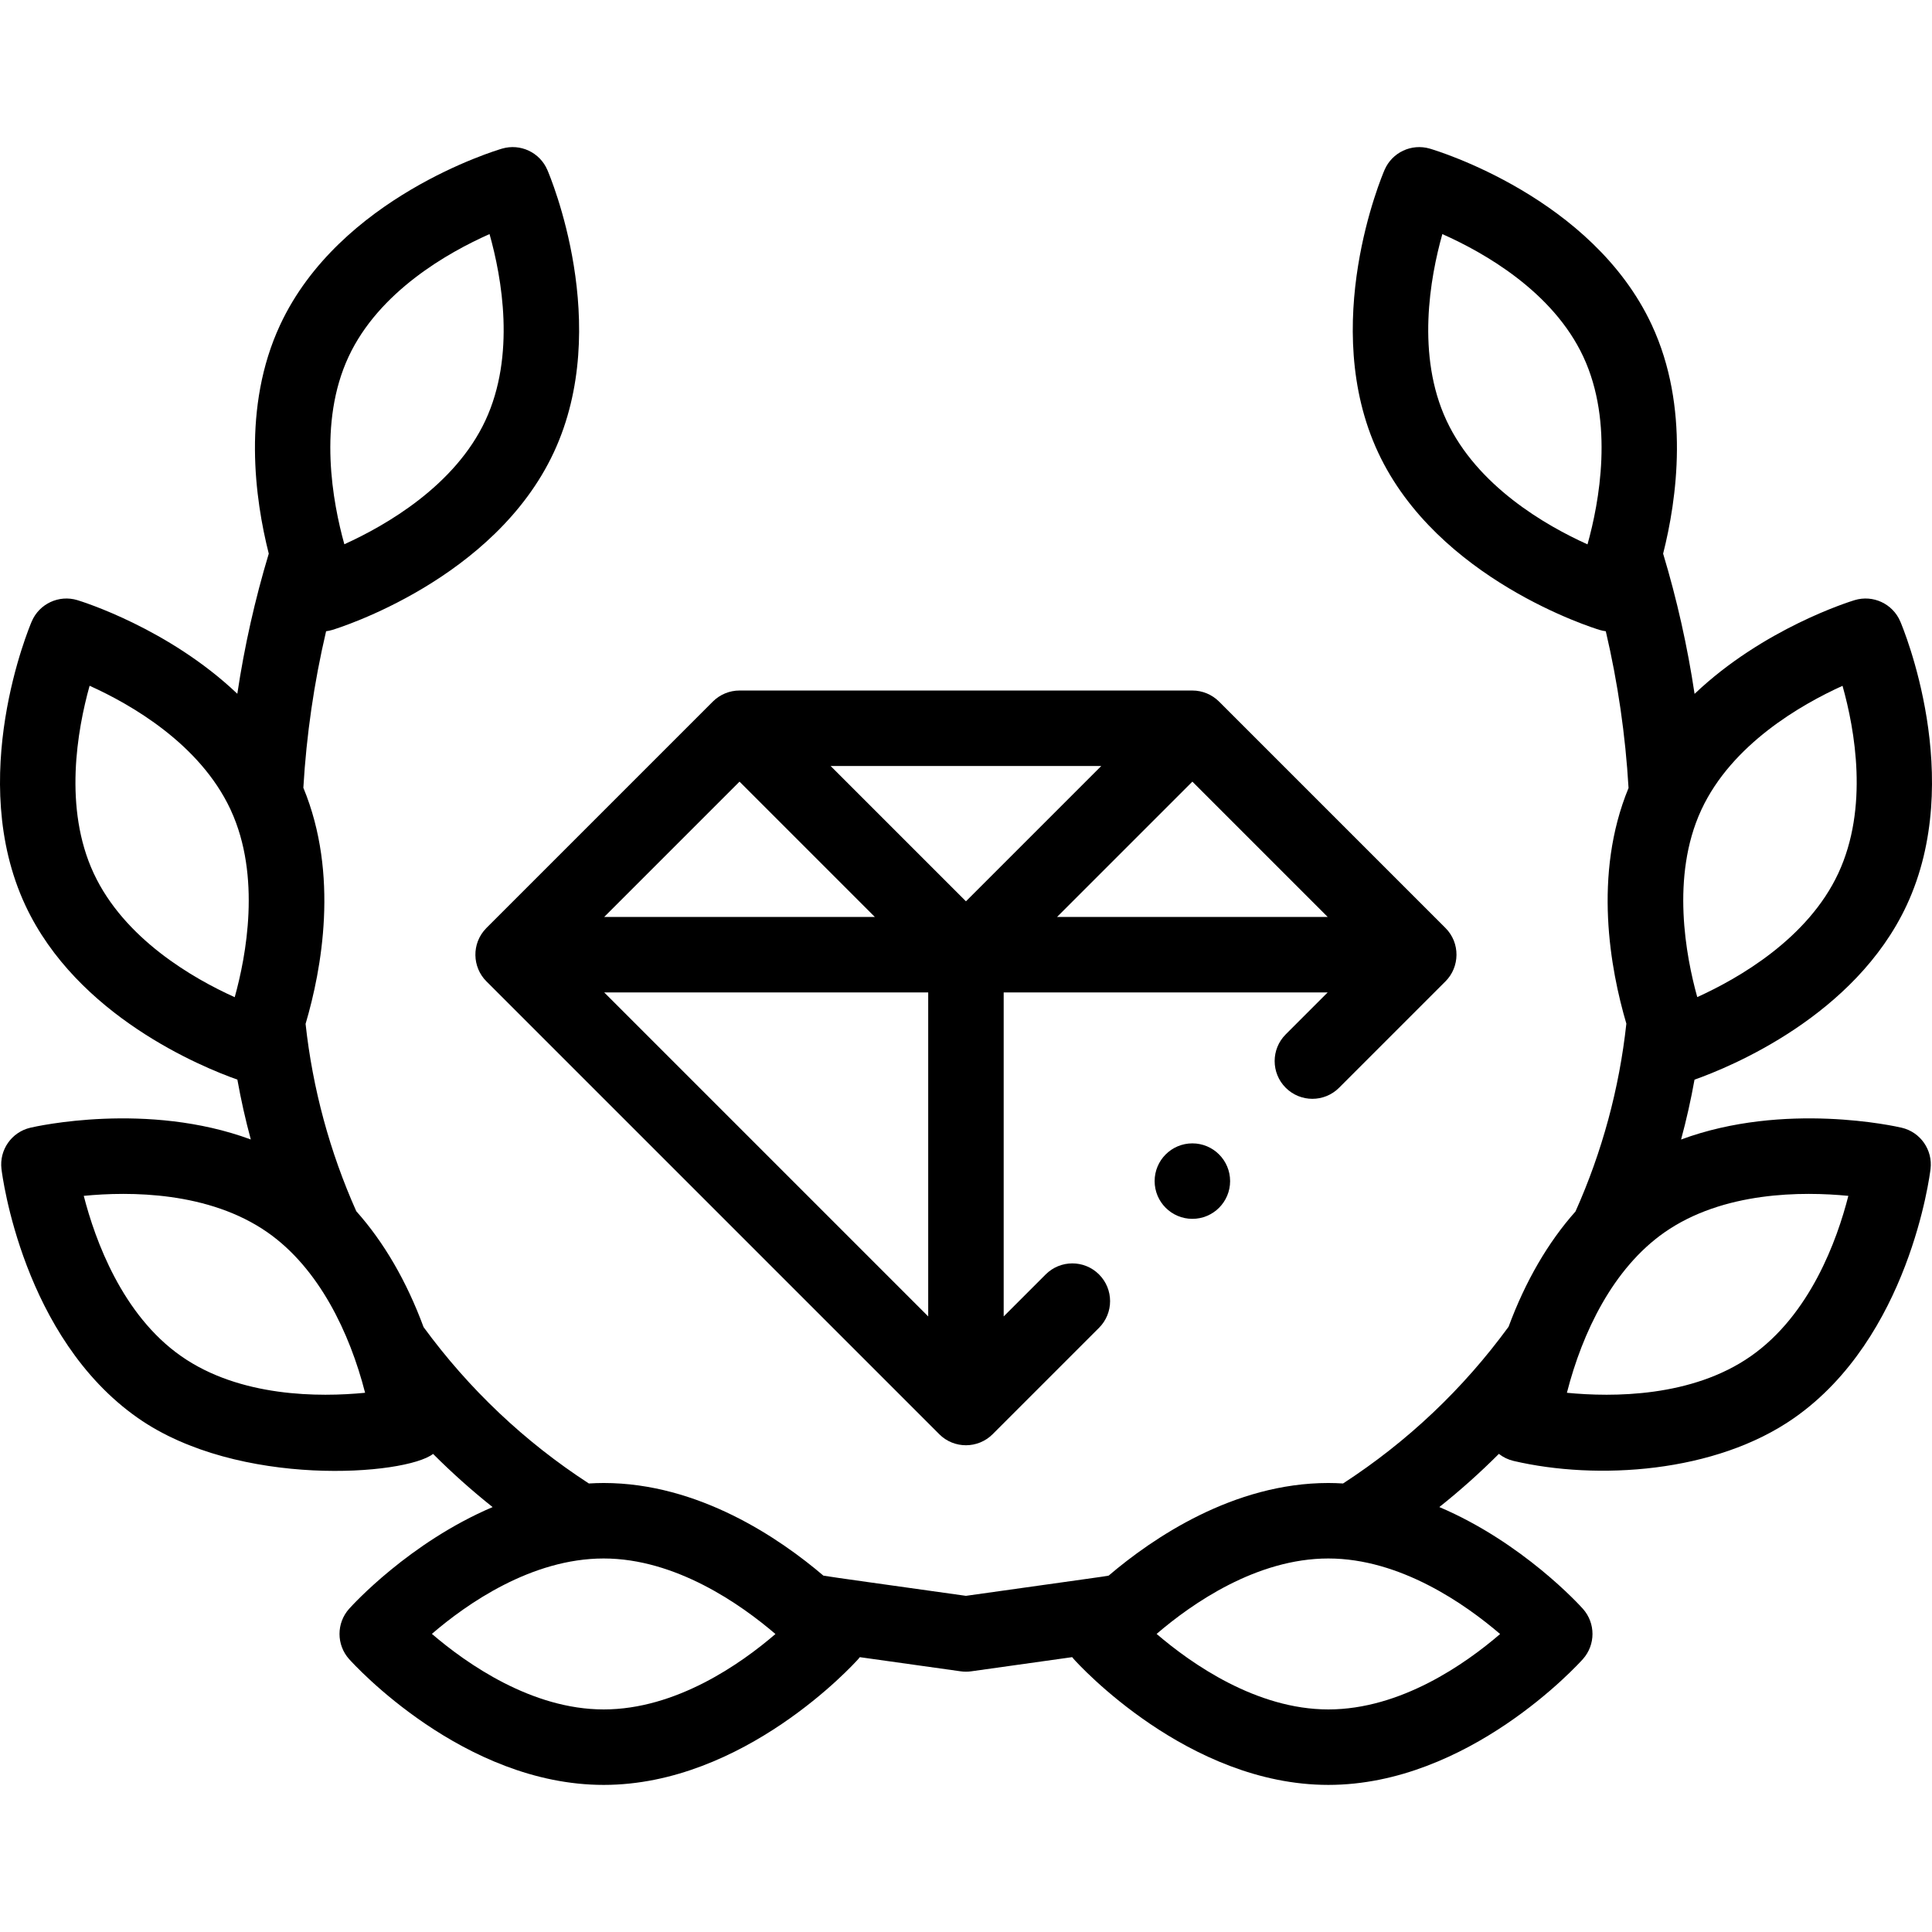
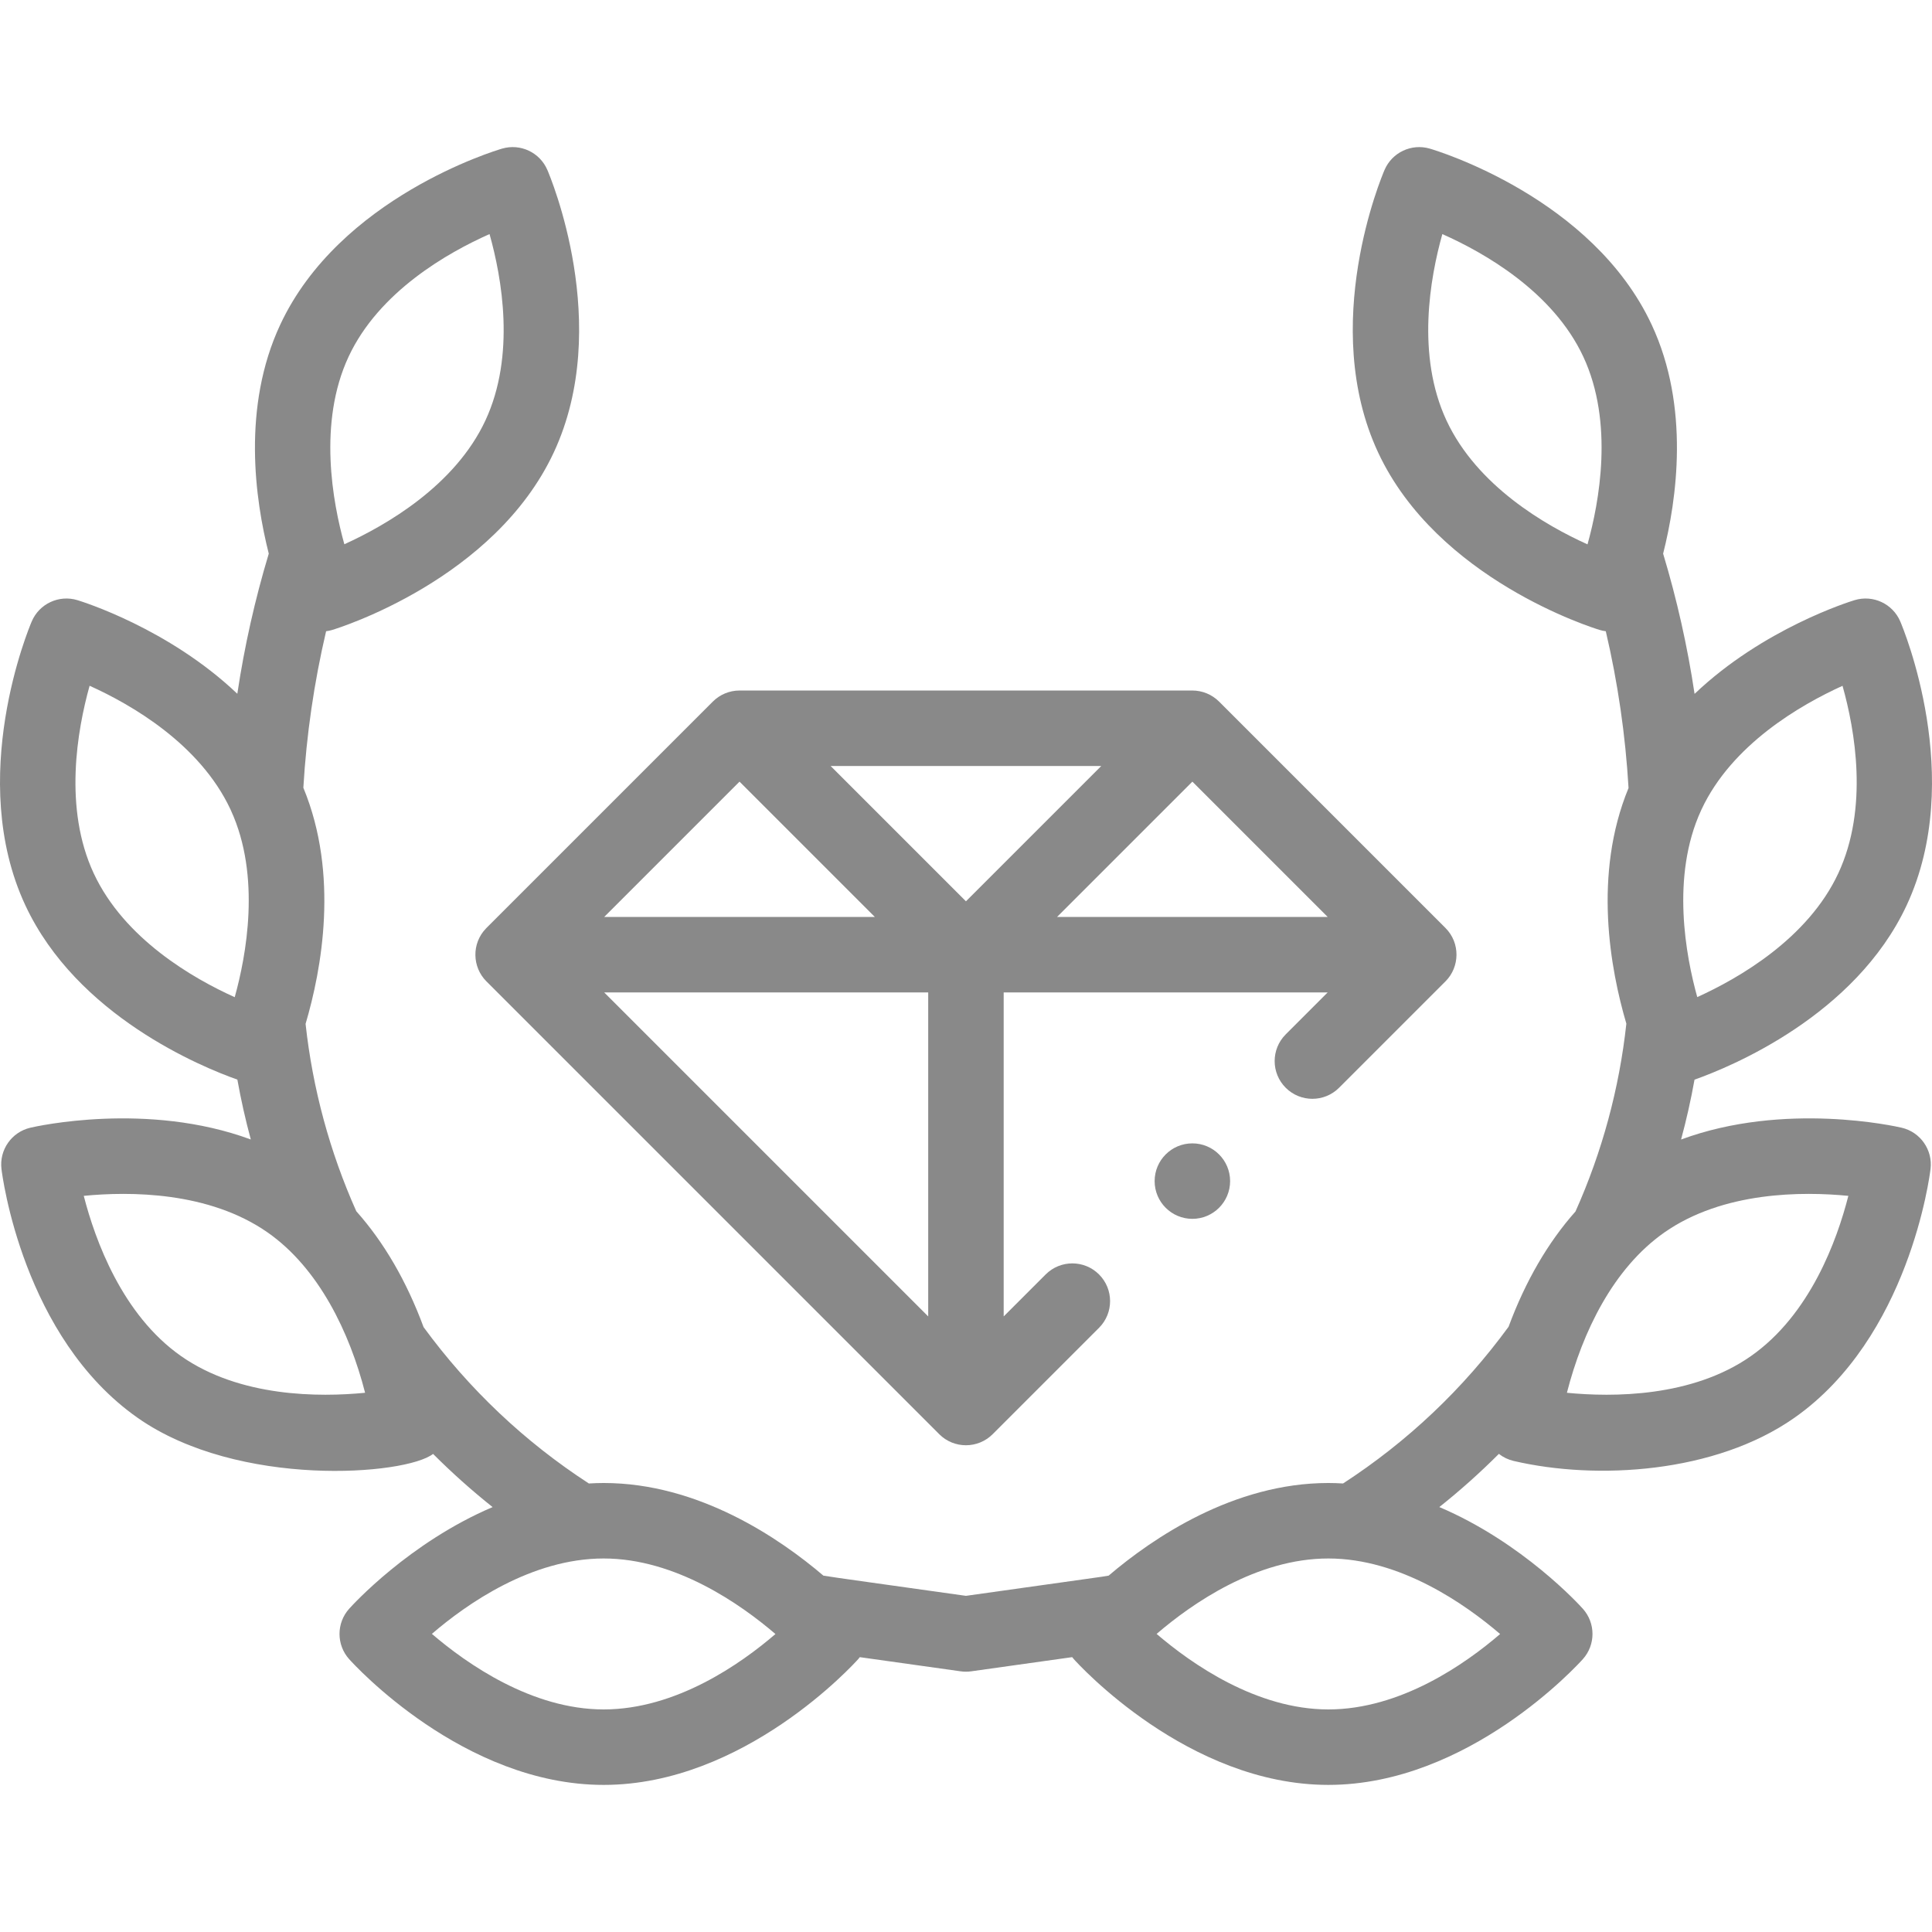
<svg xmlns="http://www.w3.org/2000/svg" height="512" viewBox="0 0 511.961 511.961" width="512">
-   <path d="M20.504 159.031a9.998 9.998 0 00-12.094 5.64c-.718 1.68-17.405 41.524-1.697 75.219 13.685 29.331 46.716 42.844 56.189 46.199a185.334 185.334 0 003.559 15.862c-27.427-10.135-56.941-3.463-58.422-3.117a10 10 0 00-7.651 10.93c.218 1.813 5.684 44.662 36.134 65.979 26.661 18.668 70.99 15.189 78.24 9.529a185.627 185.627 0 0015.775 14.091c-22.082 9.401-37.149 25.976-38.02 26.948a10.002 10.002 0 000 13.341c1.219 1.361 30.269 33.33 67.45 33.33s66.231-31.969 67.45-33.33c.151-.168.287-.345.424-.521l26.736 3.753c.92.13 1.859.13 2.779 0l26.763-3.757c.138.177.275.355.427.524 1.219 1.361 30.268 33.33 67.45 33.33s66.231-31.969 67.45-33.33a10.002 10.002 0 000-13.341c-.871-.972-15.946-17.556-38.037-26.956a185.394 185.394 0 0015.778-14.094 9.954 9.954 0 003.881 1.868c22.109 5.172 53.495 3.233 74.373-11.386 30.45-21.318 35.915-64.166 36.133-65.98a10 10 0 00-7.651-10.929c-1.483-.347-31.017-7.023-58.455 3.13a185.71 185.71 0 003.562-15.865c9.434-3.338 42.52-16.849 56.219-46.212 15.707-33.692-.98-73.537-1.698-75.216a10 10 0 00-12.093-5.64c-1.294.392-24.212 7.516-42.412 24.839a264.424 264.424 0 00-8.334-37.158c3.625-14.315 7.139-38.852-3.022-60.636-15.73-33.742-57.052-46.178-58.803-46.691a10 10 0 00-11.991 5.631c-.719 1.665-17.429 41.159-1.712 74.874 15.718 33.69 56.966 46.513 58.714 47.042.538.163 1.081.274 1.622.344a244.89 244.89 0 016.028 41.534c-9.477 22.975-4.81 48.106-.58 62.447a165.73 165.73 0 01-13.479 49.773c-7.301 8.212-13.257 18.475-17.732 30.548-12.044 16.484-26.782 30.439-43.861 41.529a65.351 65.351 0 00-3.899-.126c-25.11 0-46.523 14.585-58.214 24.543-2.777.485-.202.043-37.816 5.359-20.964-2.963-35.244-4.907-37.773-5.353-11.601-9.888-33.042-24.549-58.227-24.549-1.32 0-2.627.05-3.926.128-17.041-11.07-31.756-24.993-43.795-41.433-4.498-12.153-10.489-22.472-17.833-30.711a165.75 165.75 0 01-13.437-49.649c4.246-14.37 8.929-39.55-.591-62.571a244.402 244.402 0 016.028-41.471c.542-.07 1.083-.181 1.622-.344 1.748-.529 42.996-13.352 58.715-47.045 15.716-33.712-.994-73.206-1.713-74.871a10 10 0 00-11.991-5.631c-1.751.513-43.072 12.949-58.802 46.689-10.163 21.787-6.649 46.326-3.023 60.64a264.721 264.721 0 00-8.334 37.132c-18.198-17.303-41.09-24.421-42.383-24.812zm469.29 157.861c-2.988 11.736-10.124 31.477-25.823 42.468-15.614 10.932-36.675 10.899-48.757 9.713 4.125-16.101 12.251-32.959 25.808-42.47 15.621-10.937 36.693-10.896 48.772-9.711zm-1.543-135.158c3.28 11.66 6.971 32.329-1.128 49.7-8.056 17.269-26.312 27.772-37.367 32.787-3.01-10.816-7.02-31.97.998-49.438.034-.073.066-.147.099-.221l.017-.035c8.054-17.276 26.325-27.781 37.381-32.793zM383.31 111.436c-8.048-17.262-4.36-37.832-1.103-49.405 11.037 4.899 29.309 15.236 37.356 32.498 8.158 17.489 4.203 38.636 1.12 49.685l-.011.037c-11.037-4.978-29.255-15.436-37.362-32.815zm-31.314 341.546c-19.055 0-36.286-12.104-45.507-20.009 9.375-8.047 26.495-19.991 45.507-19.991 19.066 0 36.307 12.119 45.52 20.019-9.179 7.9-26.349 19.981-45.52 19.981zm-192.03 0c-19.066 0-36.307-12.119-45.52-20.019 9.179-7.901 26.349-19.981 45.52-19.981 19.063 0 36.301 12.115 45.519 20.019-9.178 7.901-26.348 19.981-45.519 19.981zM24.839 231.436c-8.055-17.276-4.36-38.026-1.095-49.717 11.023 4.973 29.188 15.406 37.313 32.731.04.095.082.188.125.282 8.05 17.491 4.036 38.67 1.016 49.516-11.041-4.98-29.253-15.437-37.359-32.812zM47.991 359.36c-15.6-10.921-22.774-30.711-25.795-42.47 12.089-1.186 33.141-1.211 48.746 9.715 13.559 9.485 21.729 26.537 25.804 42.467-12.091 1.187-33.145 1.217-48.755-9.712zM92.369 94.527c8.049-17.264 26.324-27.601 37.354-32.497 3.261 11.58 6.945 32.145-1.101 49.403-8.056 17.267-26.311 27.771-37.372 32.789l-.003-.009c-3.082-11.048-7.037-32.195 1.122-49.686z" />
-   <circle cx="315.966" cy="312.982" r="10" />
-   <path d="M340.699 288.247c3.906 3.906 10.236 3.906 14.143 0l28.195-28.195c3.821-3.816 3.959-10.188 0-14.143l-60-60a10.028 10.028 0 00-7.076-2.929h-119.99a10.026 10.026 0 00-7.076 2.929l-60 60c-.034.034-.062.071-.095.105-3.883 3.995-3.68 10.27.095 14.038l120 120c3.916 3.916 10.244 3.887 14.143 0l28.195-28.195c3.905-3.905 3.905-10.237 0-14.142s-10.235-3.905-14.143 0l-11.124 11.124v-85.858h85.857l-11.124 11.124c-3.905 3.905-3.905 10.237 0 14.142zm-144.733-81.123l35.857 35.857h-71.715zm24.142-4.142h71.715l-35.857 35.857zm25.858 60v85.858l-85.857-85.858zm70-55.858l35.857 35.857h-71.715z" />
+   <path d="M20.504 159.031a9.998 9.998 0 00-12.094 5.64c-.718 1.68-17.405 41.524-1.697 75.219 13.685 29.331 46.716 42.844 56.189 46.199a185.334 185.334 0 003.559 15.862c-27.427-10.135-56.941-3.463-58.422-3.117a10 10 0 00-7.651 10.93c.218 1.813 5.684 44.662 36.134 65.979 26.661 18.668 70.99 15.189 78.24 9.529a185.627 185.627 0 0015.775 14.091c-22.082 9.401-37.149 25.976-38.02 26.948a10.002 10.002 0 000 13.341c1.219 1.361 30.269 33.33 67.45 33.33s66.231-31.969 67.45-33.33c.151-.168.287-.345.424-.521l26.736 3.753c.92.13 1.859.13 2.779 0l26.763-3.757c.138.177.275.355.427.524 1.219 1.361 30.268 33.33 67.45 33.33s66.231-31.969 67.45-33.33a10.002 10.002 0 000-13.341c-.871-.972-15.946-17.556-38.037-26.956a185.394 185.394 0 0015.778-14.094 9.954 9.954 0 003.881 1.868c22.109 5.172 53.495 3.233 74.373-11.386 30.45-21.318 35.915-64.166 36.133-65.98a10 10 0 00-7.651-10.929c-1.483-.347-31.017-7.023-58.455 3.13a185.71 185.71 0 003.562-15.865c9.434-3.338 42.52-16.849 56.219-46.212 15.707-33.692-.98-73.537-1.698-75.216a10 10 0 00-12.093-5.64c-1.294.392-24.212 7.516-42.412 24.839a264.424 264.424 0 00-8.334-37.158c3.625-14.315 7.139-38.852-3.022-60.636-15.73-33.742-57.052-46.178-58.803-46.691a10 10 0 00-11.991 5.631c-.719 1.665-17.429 41.159-1.712 74.874 15.718 33.69 56.966 46.513 58.714 47.042.538.163 1.081.274 1.622.344a244.89 244.89 0 016.028 41.534c-9.477 22.975-4.81 48.106-.58 62.447a165.73 165.73 0 01-13.479 49.773c-7.301 8.212-13.257 18.475-17.732 30.548-12.044 16.484-26.782 30.439-43.861 41.529a65.351 65.351 0 00-3.899-.126c-25.11 0-46.523 14.585-58.214 24.543-2.777.485-.202.043-37.816 5.359-20.964-2.963-35.244-4.907-37.773-5.353-11.601-9.888-33.042-24.549-58.227-24.549-1.32 0-2.627.05-3.926.128-17.041-11.07-31.756-24.993-43.795-41.433-4.498-12.153-10.489-22.472-17.833-30.711a165.75 165.75 0 01-13.437-49.649c4.246-14.37 8.929-39.55-.591-62.571a244.402 244.402 0 016.028-41.471c.542-.07 1.083-.181 1.622-.344 1.748-.529 42.996-13.352 58.715-47.045 15.716-33.712-.994-73.206-1.713-74.871a10 10 0 00-11.991-5.631c-1.751.513-43.072 12.949-58.802 46.689-10.163 21.787-6.649 46.326-3.023 60.64a264.721 264.721 0 00-8.334 37.132c-18.198-17.303-41.09-24.421-42.383-24.812zm469.29 157.861c-2.988 11.736-10.124 31.477-25.823 42.468-15.614 10.932-36.675 10.899-48.757 9.713 4.125-16.101 12.251-32.959 25.808-42.47 15.621-10.937 36.693-10.896 48.772-9.711zm-1.543-135.158c3.28 11.66 6.971 32.329-1.128 49.7-8.056 17.269-26.312 27.772-37.367 32.787-3.01-10.816-7.02-31.97.998-49.438.034-.073.066-.147.099-.221l.017-.035c8.054-17.276 26.325-27.781 37.381-32.793zM383.31 111.436c-8.048-17.262-4.36-37.832-1.103-49.405 11.037 4.899 29.309 15.236 37.356 32.498 8.158 17.489 4.203 38.636 1.12 49.685l-.011.037c-11.037-4.978-29.255-15.436-37.362-32.815zm-31.314 341.546c-19.055 0-36.286-12.104-45.507-20.009 9.375-8.047 26.495-19.991 45.507-19.991 19.066 0 36.307 12.119 45.52 20.019-9.179 7.9-26.349 19.981-45.52 19.981zm-192.03 0c-19.066 0-36.307-12.119-45.52-20.019 9.179-7.901 26.349-19.981 45.52-19.981 19.063 0 36.301 12.115 45.519 20.019-9.178 7.901-26.348 19.981-45.519 19.981zM24.839 231.436c-8.055-17.276-4.36-38.026-1.095-49.717 11.023 4.973 29.188 15.406 37.313 32.731.04.095.082.188.125.282 8.05 17.491 4.036 38.67 1.016 49.516-11.041-4.98-29.253-15.437-37.359-32.812zM47.991 359.36c-15.6-10.921-22.774-30.711-25.795-42.47 12.089-1.186 33.141-1.211 48.746 9.715 13.559 9.485 21.729 26.537 25.804 42.467-12.091 1.187-33.145 1.217-48.755-9.712zM92.369 94.527c8.049-17.264 26.324-27.601 37.354-32.497 3.261 11.58 6.945 32.145-1.101 49.403-8.056 17.267-26.311 27.771-37.372 32.789l-.003-.009c-3.082-11.048-7.037-32.195 1.122-49.686z" fill="#898989" />
+   <circle cx="315.966" cy="312.982" r="10" fill="#898989" />
+   <path d="M340.699 288.247c3.906 3.906 10.236 3.906 14.143 0l28.195-28.195c3.821-3.816 3.959-10.188 0-14.143l-60-60a10.028 10.028 0 00-7.076-2.929h-119.99a10.026 10.026 0 00-7.076 2.929l-60 60c-.034.034-.062.071-.095.105-3.883 3.995-3.68 10.27.095 14.038l120 120c3.916 3.916 10.244 3.887 14.143 0l28.195-28.195c3.905-3.905 3.905-10.237 0-14.142s-10.235-3.905-14.143 0l-11.124 11.124v-85.858h85.857l-11.124 11.124c-3.905 3.905-3.905 10.237 0 14.142zm-144.733-81.123l35.857 35.857h-71.715zm24.142-4.142h71.715l-35.857 35.857zm25.858 60v85.858l-85.857-85.858zm70-55.858l35.857 35.857h-71.715z" fill="#898989" />
</svg>
